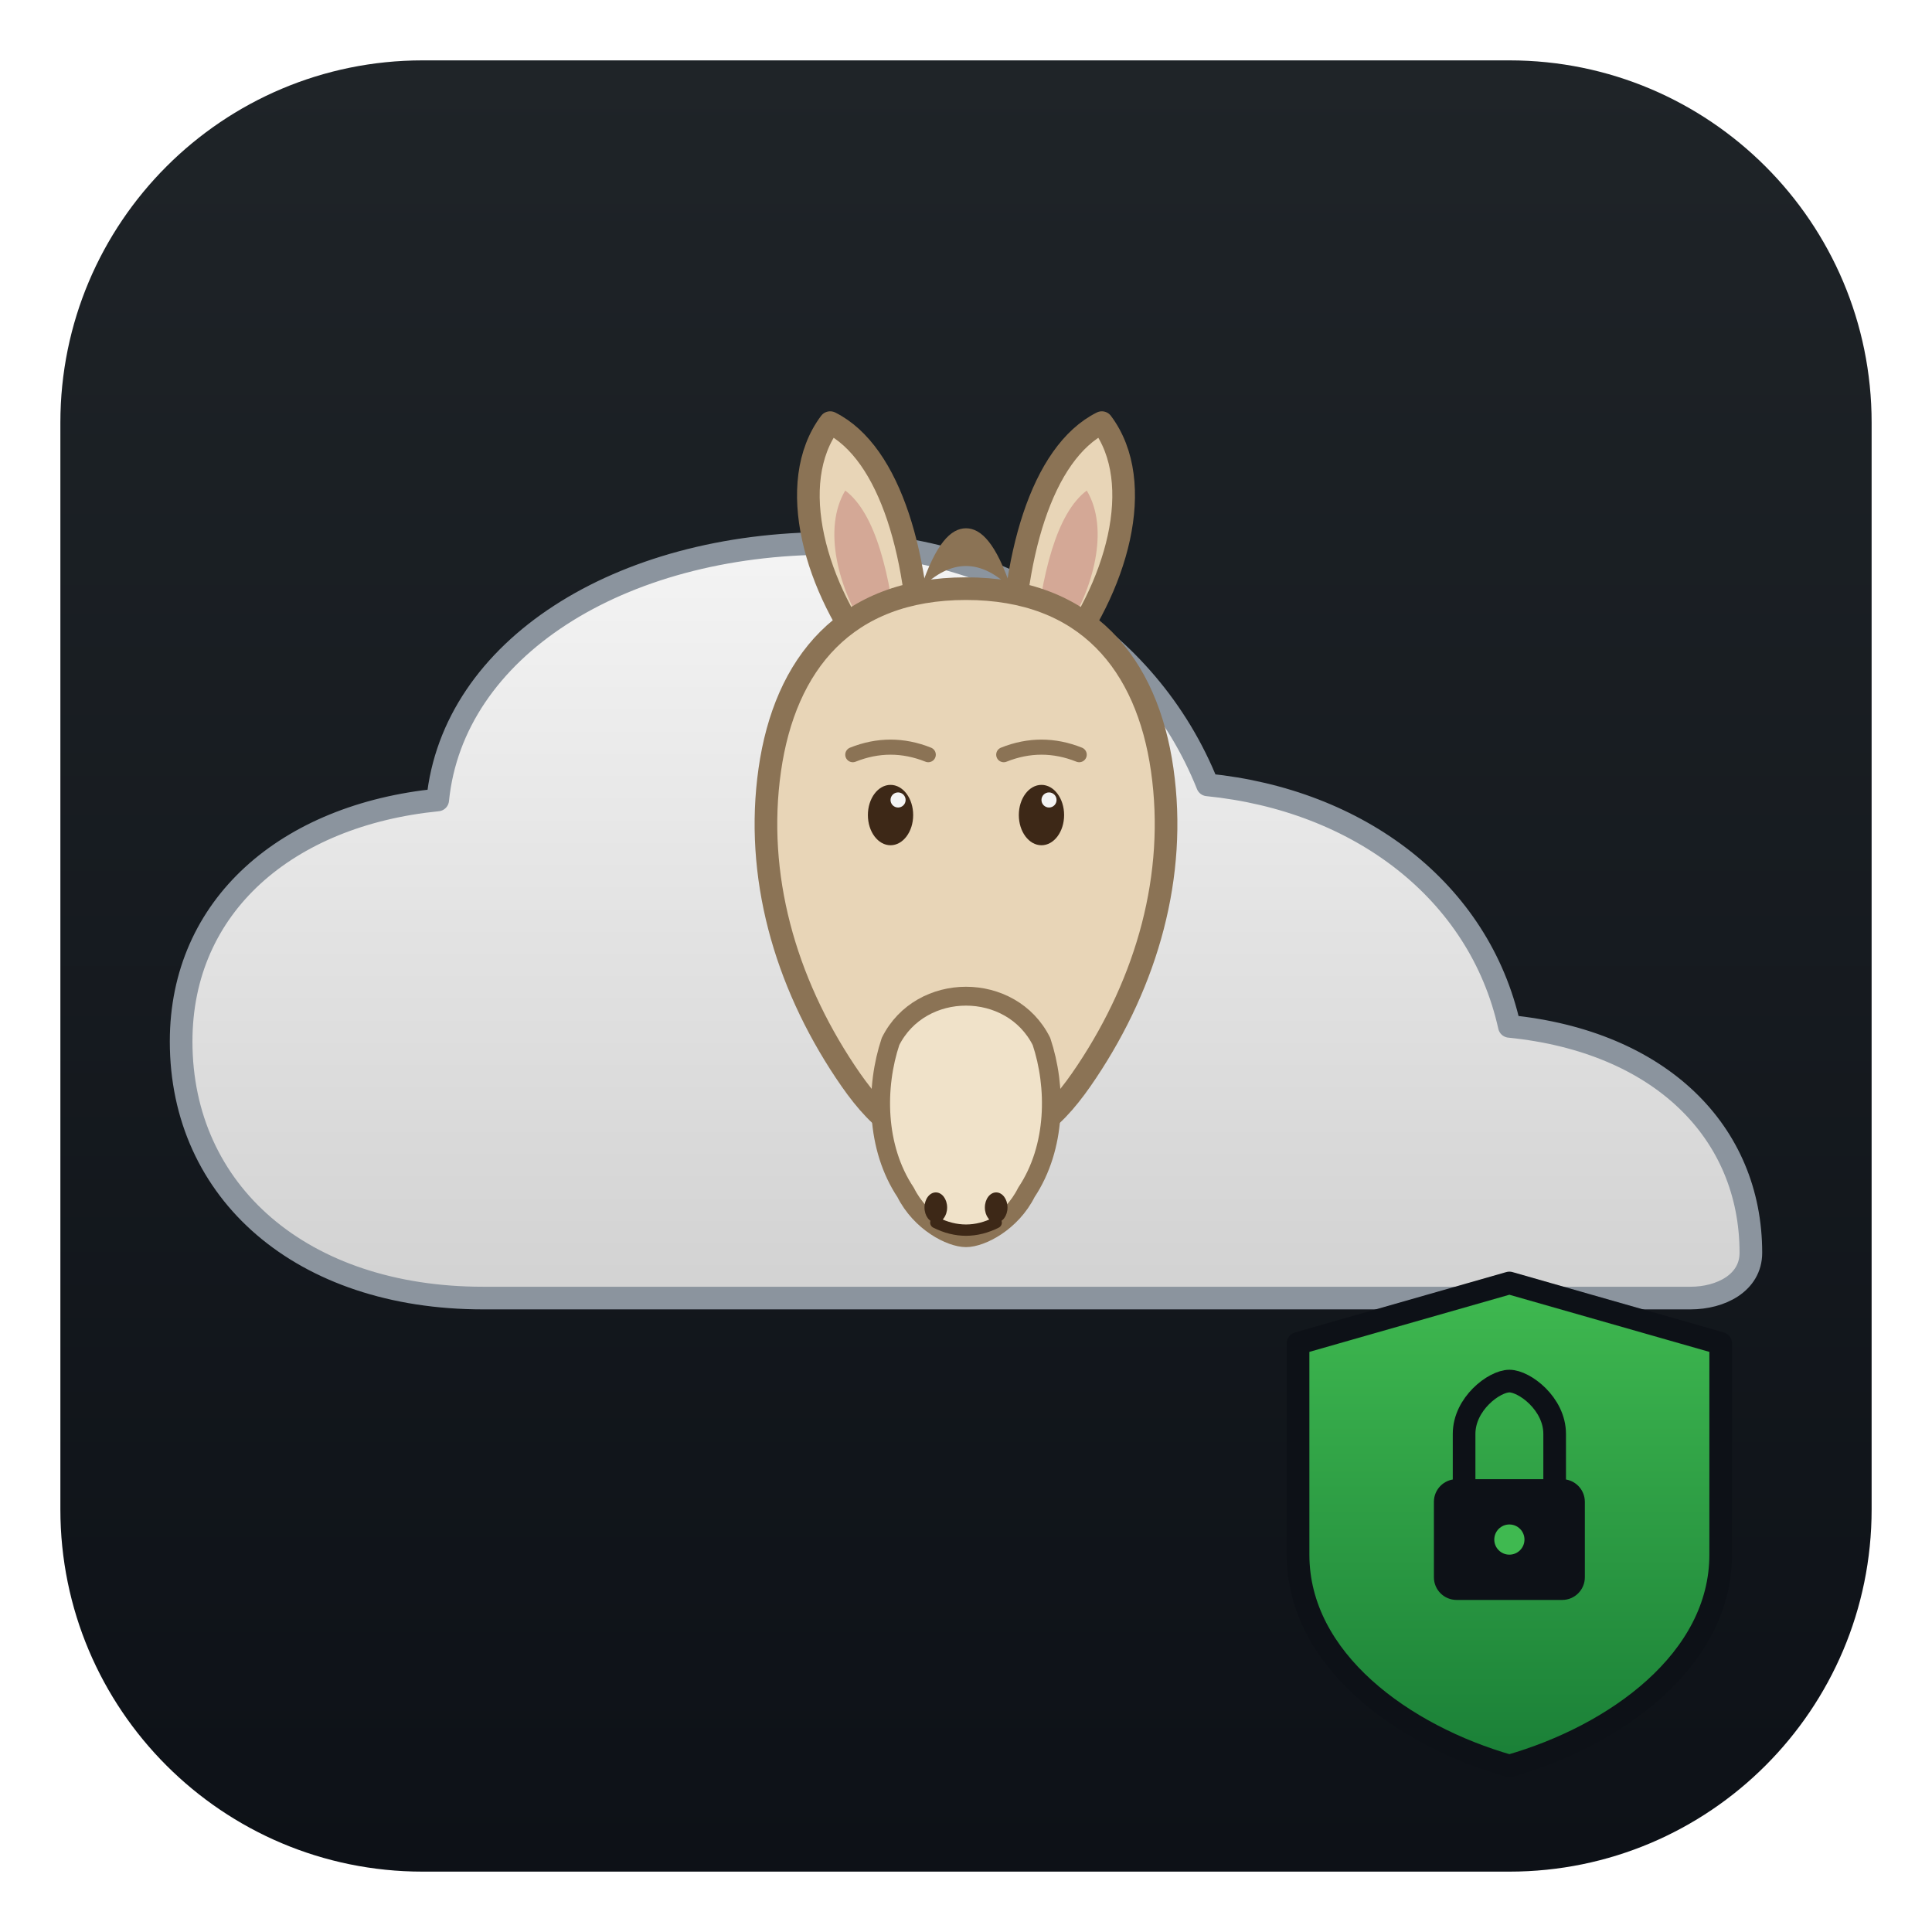
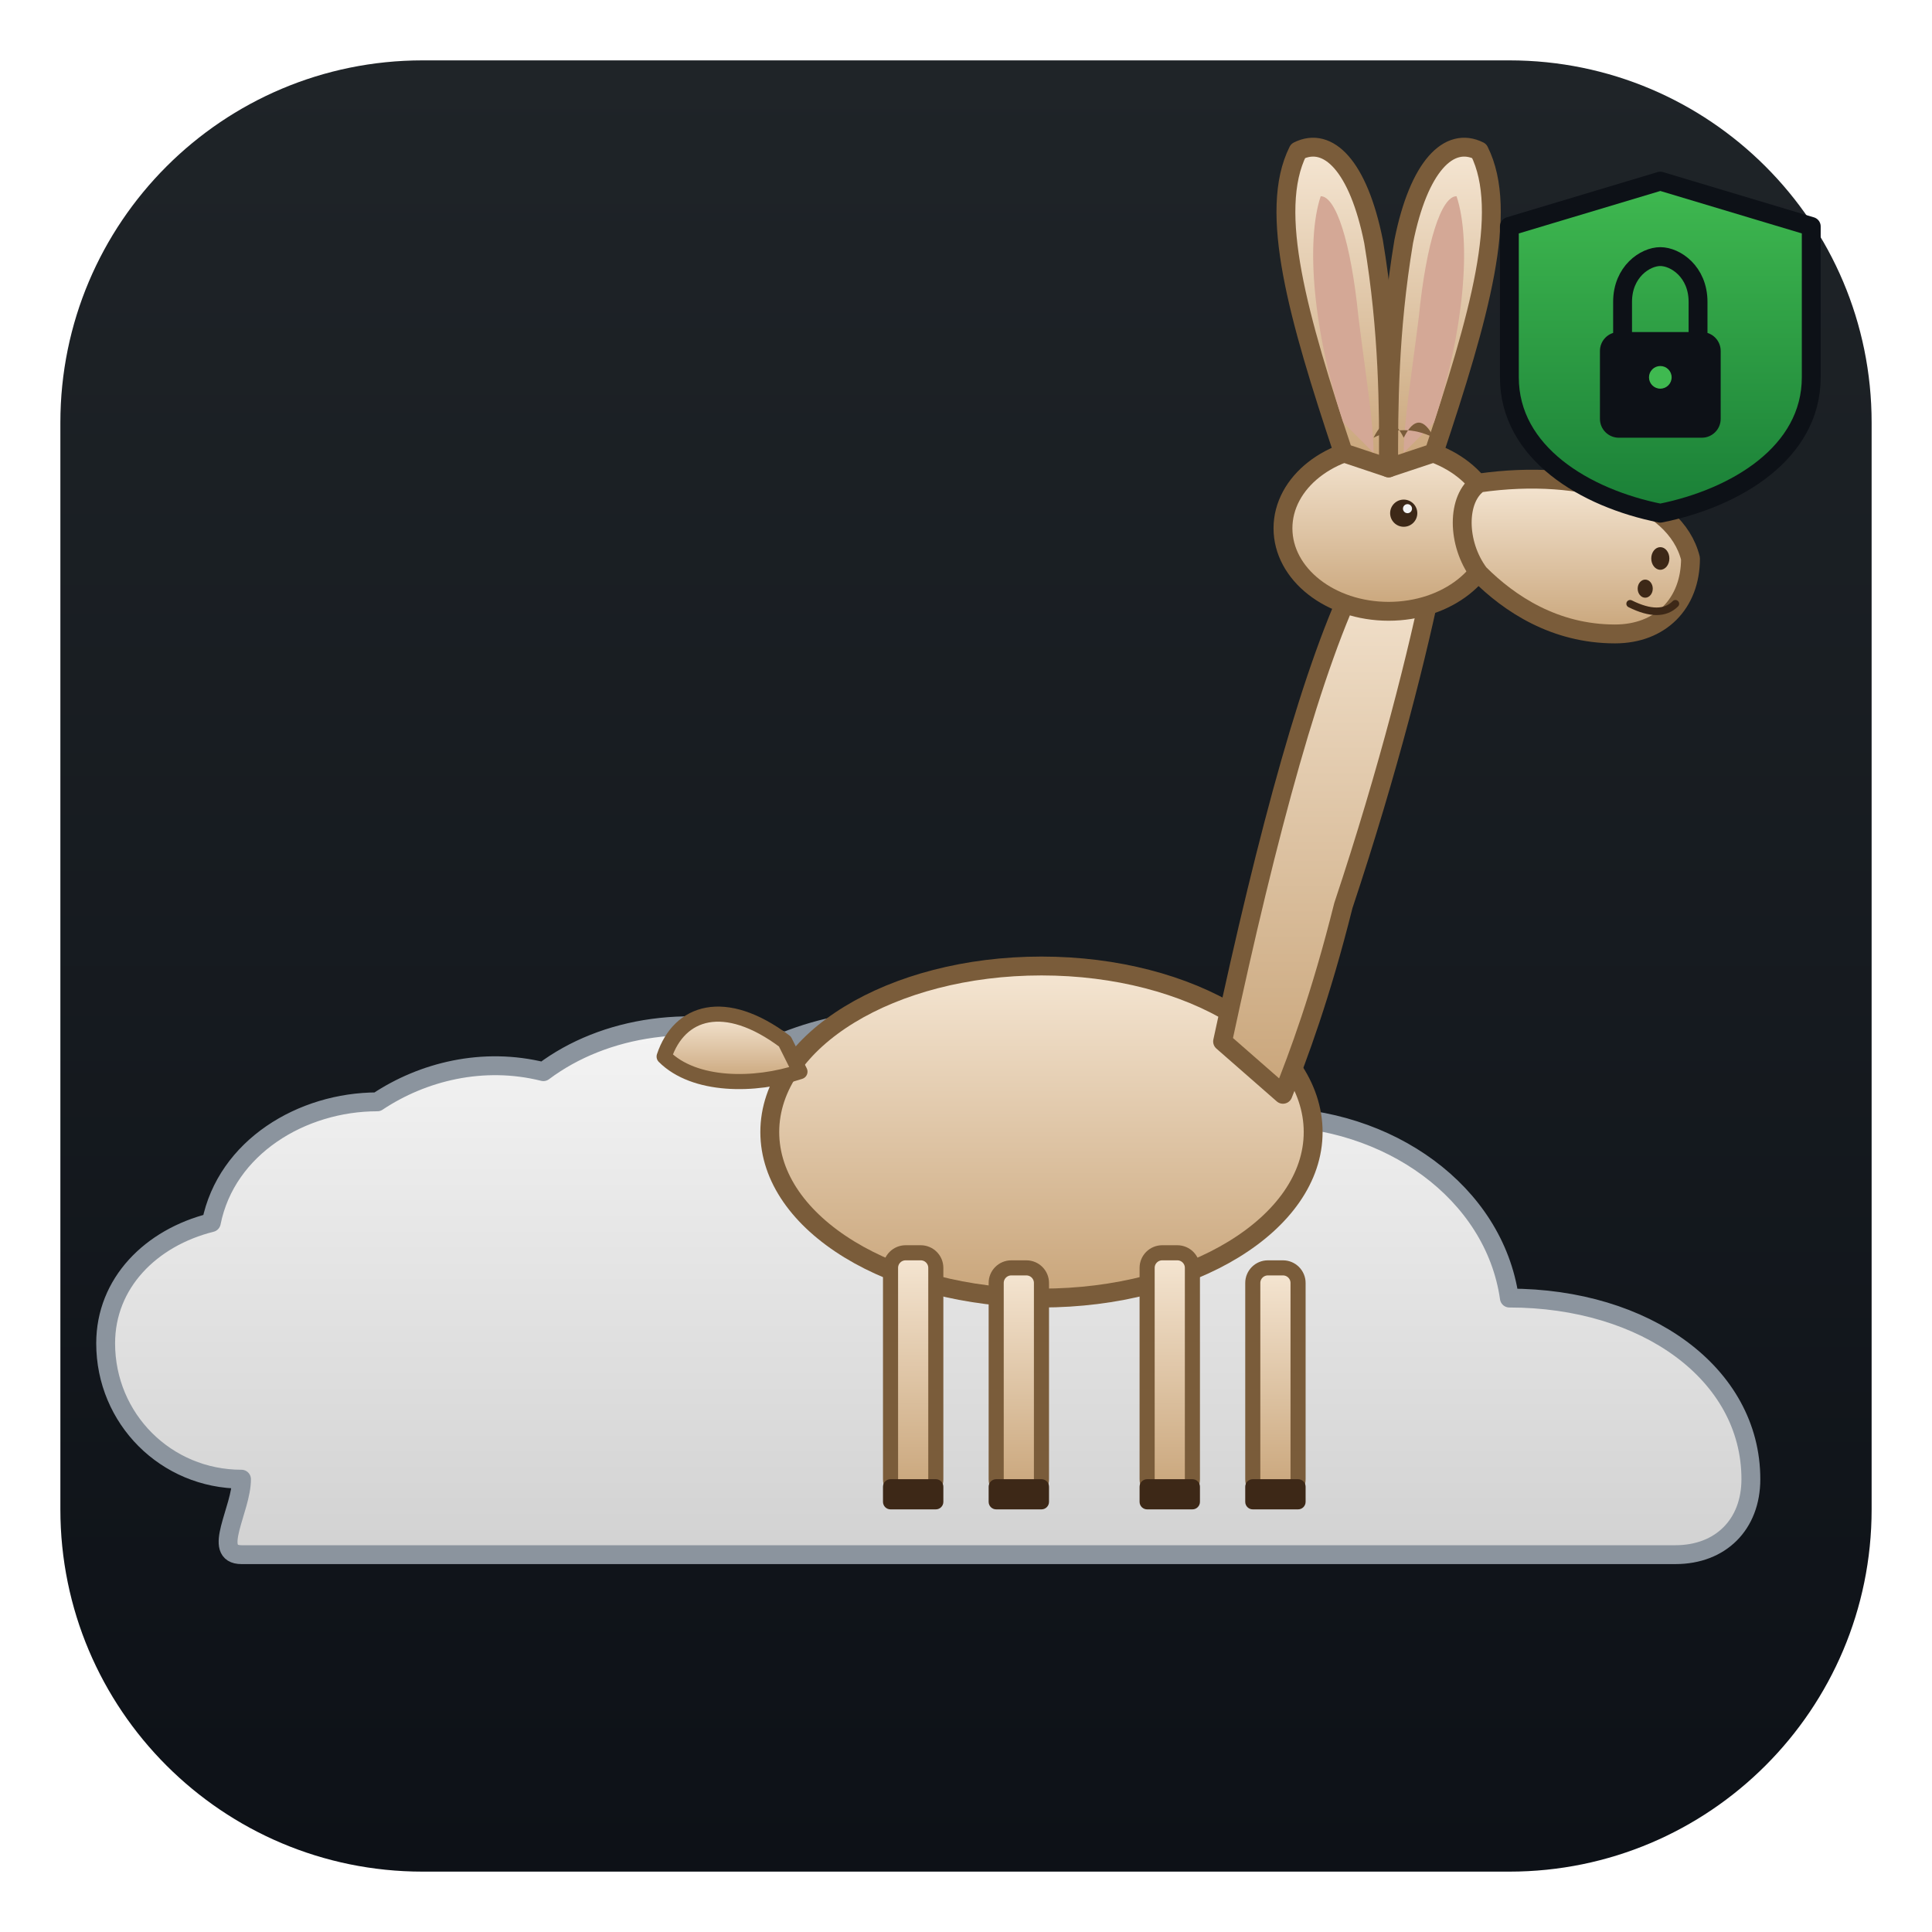
<svg xmlns="http://www.w3.org/2000/svg" width="256" height="256" viewBox="0 0 256 256" role="img" aria-label="Ollama Cloud Provider icon">
  <defs>
    <linearGradient id="cloudGrad" x1="0" y1="0" x2="0" y2="1">
      <stop offset="0%" stop-color="#F4F4F4" />
      <stop offset="100%" stop-color="#D2D2D2" />
+     </linearGradient>
+     <linearGradient id="llamaGrad" x1="0" y1="0" x2="0" y2="1">
+       <stop offset="0%" stop-color="#F5E6D3" />
+       <stop offset="100%" stop-color="#C9A57A" />
    </linearGradient>
    <linearGradient id="shieldGrad" x1="0" y1="0" x2="0" y2="1">
      <stop offset="0%" stop-color="#3FB950" />
      <stop offset="100%" stop-color="#1A7F37" />
    </linearGradient>
    <linearGradient id="bgGrad" x1="0" y1="0" x2="0" y2="1">
      <stop offset="0%" stop-color="#1F2428" />
      <stop offset="100%" stop-color="#0D1117" />
    </linearGradient>
  </defs>
  <rect x="8" y="8" width="240" height="240" rx="48" ry="48" fill="url(#bgGrad)" />
-   <path d="     M 64 172     C 40 172 24 158 24 138     C 24 120 38 108 58 106     C 60 86 82 72 110 72     C 132 72 152 84 160 104     C 180 106 196 118 200 136     C 220 138 232 150 232 166     C 232 170 228 172 224 172     L 64 172     Z   " fill="url(#cloudGrad)" stroke="#8B949E" stroke-width="3" stroke-linejoin="round" />
-   <g id="llama-head">
-     <path d="M 116 88 C 108 78 104 64 110 56 C 118 60 122 74 122 90 Z" fill="#E8D5B7" stroke="#8B7355" stroke-width="3" stroke-linejoin="round" />
-     <path d="M 115 84 C 111 78 109 70 112 65 C 116 68 118 76 119 86 Z" fill="#D4A896" stroke="none" />
-     <path d="M 140 88 C 148 78 152 64 146 56 C 138 60 134 74 134 90 Z" fill="#E8D5B7" stroke="#8B7355" stroke-width="3" stroke-linejoin="round" />
-     <path d="M 141 84 C 145 78 147 70 144 65 C 140 68 138 76 137 86 Z" fill="#D4A896" stroke="none" />
-     <path d="M 128 78              C 112 78 104 88 102 102              C 100 116 104 130 112 142              C 116 148 120 152 128 152              C 136 152 140 148 144 142              C 152 130 156 116 154 102              C 152 88 144 78 128 78 Z" fill="#E8D5B7" stroke="#8B7355" stroke-width="3" stroke-linejoin="round" />
-     <path d="M 122 78 C 124 72 126 70 128 70 C 130 70 132 72 134 78              C 132 76 130 75 128 75 C 126 75 124 76 122 78 Z" fill="#8B7355" stroke="none" />
-     <path d="M 118 138              C 116 144 116 152 120 158              C 122 162 126 164 128 164              C 130 164 134 162 136 158              C 140 152 140 144 138 138              C 136 134 132 132 128 132              C 124 132 120 134 118 138 Z" fill="#F0E2C9" stroke="#8B7355" stroke-width="2.5" stroke-linejoin="round" />
-     <ellipse cx="124" cy="160" rx="1.5" ry="2" fill="#3D2817" />
-     <ellipse cx="132" cy="160" rx="1.5" ry="2" fill="#3D2817" />
-     <path d="M 124 162 Q 128 164 132 162" stroke="#3D2817" stroke-width="1.5" fill="none" stroke-linecap="round" />
-     <ellipse cx="118" cy="108" rx="3" ry="4" fill="#3D2817" />
-     <ellipse cx="138" cy="108" rx="3" ry="4" fill="#3D2817" />
-     <circle cx="119" cy="106" r="1" fill="#F4F4F4" />
-     <circle cx="139" cy="106" r="1" fill="#F4F4F4" />
-     <path d="M 113 100 Q 118 98 123 100" stroke="#8B7355" stroke-width="2" fill="none" stroke-linecap="round" />
-     <path d="M 133 100 Q 138 98 143 100" stroke="#8B7355" stroke-width="2" fill="none" stroke-linecap="round" />
-   </g>
-   <path d="     M 172 178     L 172 206     C 172 220 186 230 200 234     C 214 230 228 220 228 206     L 228 178     L 200 170     Z   " fill="url(#shieldGrad)" stroke="#0D1117" stroke-width="3" stroke-linejoin="round" />
-   <rect x="190" y="196" width="20" height="16" rx="3" fill="#0D1117" />
-   <path d="M 194 196 L 194 190 C 194 186 198 183 200 183 C 202 183 206 186 206 190 L 206 196" fill="none" stroke="#0D1117" stroke-width="3" stroke-linecap="round" />
-   <circle cx="200" cy="204" r="2" fill="#3FB950" />
+   <path d="M 32 196 C 22 196 14 188 14 178 C 14 170 20 164 28 162 C 30 152 40 146 50 146 C 56 142 64 140 72 142 C 80 136 92 134 104 138 C 114 134 126 134 136 138 C 148 136 160 140 168 148 C 184 148 198 158 200 172 C 218 172 232 182 232 196 C 232 202 228 206 222 206 L 32 206 C 28 206 32 200 32 196 Z" fill="url(#cloudGrad)" stroke="#8B949E" stroke-width="2.5" stroke-linejoin="round" />
+   <ellipse cx="138" cy="150" rx="36" ry="22" fill="url(#llamaGrad)" stroke="#7A5C3A" stroke-width="2.5" />
+   <path d="M 162 138            C 168 110 174 88 180 76            C 184 70 188 70 190 76            C 188 86 184 102 178 120            C 175 132 172 140 170 145 Z" fill="url(#llamaGrad)" stroke="#7A5C3A" stroke-width="2.5" stroke-linejoin="round" />
+   <ellipse cx="184" cy="70" rx="14" ry="11" fill="url(#llamaGrad)" stroke="#7A5C3A" stroke-width="2.5" />
+   <path d="M 196 64            C 210 62 222 66 224 74            C 224 80 220 84 214 84            C 206 84 200 80 196 76            C 193 72 193 66 196 64 Z" fill="url(#llamaGrad)" stroke="#7A5C3A" stroke-width="2.5" stroke-linejoin="round" />
+   <ellipse cx="220" cy="74" rx="1.2" ry="1.5" fill="#3D2817" />
+   <ellipse cx="218" cy="78" rx="1" ry="1.2" fill="#3D2817" />
+   <path d="M 216 80 Q 220 82 222 80" stroke="#3D2817" stroke-width="1" fill="none" stroke-linecap="round" />
+   <path d="M 178 60            C 172 42 168 28 172 20            C 176 18 180 22 182 32            C 184 44 184 54 184 62 Z" fill="url(#llamaGrad)" stroke="#7A5C3A" stroke-width="2.5" stroke-linejoin="round" />
+   <path d="M 178 56 C 174 44 173 32 175 26 C 177 26 179 32 180 42 C 181 50 182 56 182 60 Z" fill="#D4A896" />
+   <path d="M 190 60            C 196 42 200 28 196 20            C 192 18 188 22 186 32            C 184 44 184 54 184 62 Z" fill="url(#llamaGrad)" stroke="#7A5C3A" stroke-width="2.5" stroke-linejoin="round" />
+   <path d="M 190 56 C 194 44 195 32 193 26 C 191 26 189 32 188 42 C 187 50 186 56 186 60 Z" fill="#D4A896" />
+   <circle cx="186" cy="68" r="1.8" fill="#3D2817" />
+   <circle cx="186.5" cy="67.4" r="0.6" fill="#F4F4F4" />
+   <path d="M 182 58 Q 184 54 186 58 Q 188 54 190 58 Q 186 56 182 58 Z" fill="#7A5C3A" />
+   <rect x="118" y="166" width="6" height="32" rx="2" fill="url(#llamaGrad)" stroke="#7A5C3A" stroke-width="2" />
+   <rect x="132" y="168" width="6" height="30" rx="2" fill="url(#llamaGrad)" stroke="#7A5C3A" stroke-width="2" />
+   <rect x="152" y="166" width="6" height="32" rx="2" fill="url(#llamaGrad)" stroke="#7A5C3A" stroke-width="2" />
+   <rect x="166" y="168" width="6" height="30" rx="2" fill="url(#llamaGrad)" stroke="#7A5C3A" stroke-width="2" />
+   <rect x="117" y="196" width="8" height="4" rx="1" fill="#3D2817" />
+   <rect x="131" y="196" width="8" height="4" rx="1" fill="#3D2817" />
+   <rect x="151" y="196" width="8" height="4" rx="1" fill="#3D2817" />
+   <rect x="165" y="196" width="8" height="4" rx="1" fill="#3D2817" />
+   <path d="M 104 138 C 96 132 90 134 88 140 C 92 144 100 144 106 142 Z" fill="url(#llamaGrad)" stroke="#7A5C3A" stroke-width="2" stroke-linejoin="round" />
+   <path d="M 200 30            L 200 50            C 200 60 210 66 220 68            C 230 66 240 60 240 50            L 240 30            L 220 24            Z" fill="url(#shieldGrad)" stroke="#0D1117" stroke-width="2.5" stroke-linejoin="round" />
+   <rect x="212" y="44" width="16" height="14" rx="2.5" fill="#0D1117" />
+   <path d="M 215 44 L 215 40 C 215 36 218 34 220 34 C 222 34 225 36 225 40 L 225 44" fill="none" stroke="#0D1117" stroke-width="2.5" stroke-linecap="round" />
+   <circle cx="220" cy="50" r="1.5" fill="#3FB950" />
</svg>
